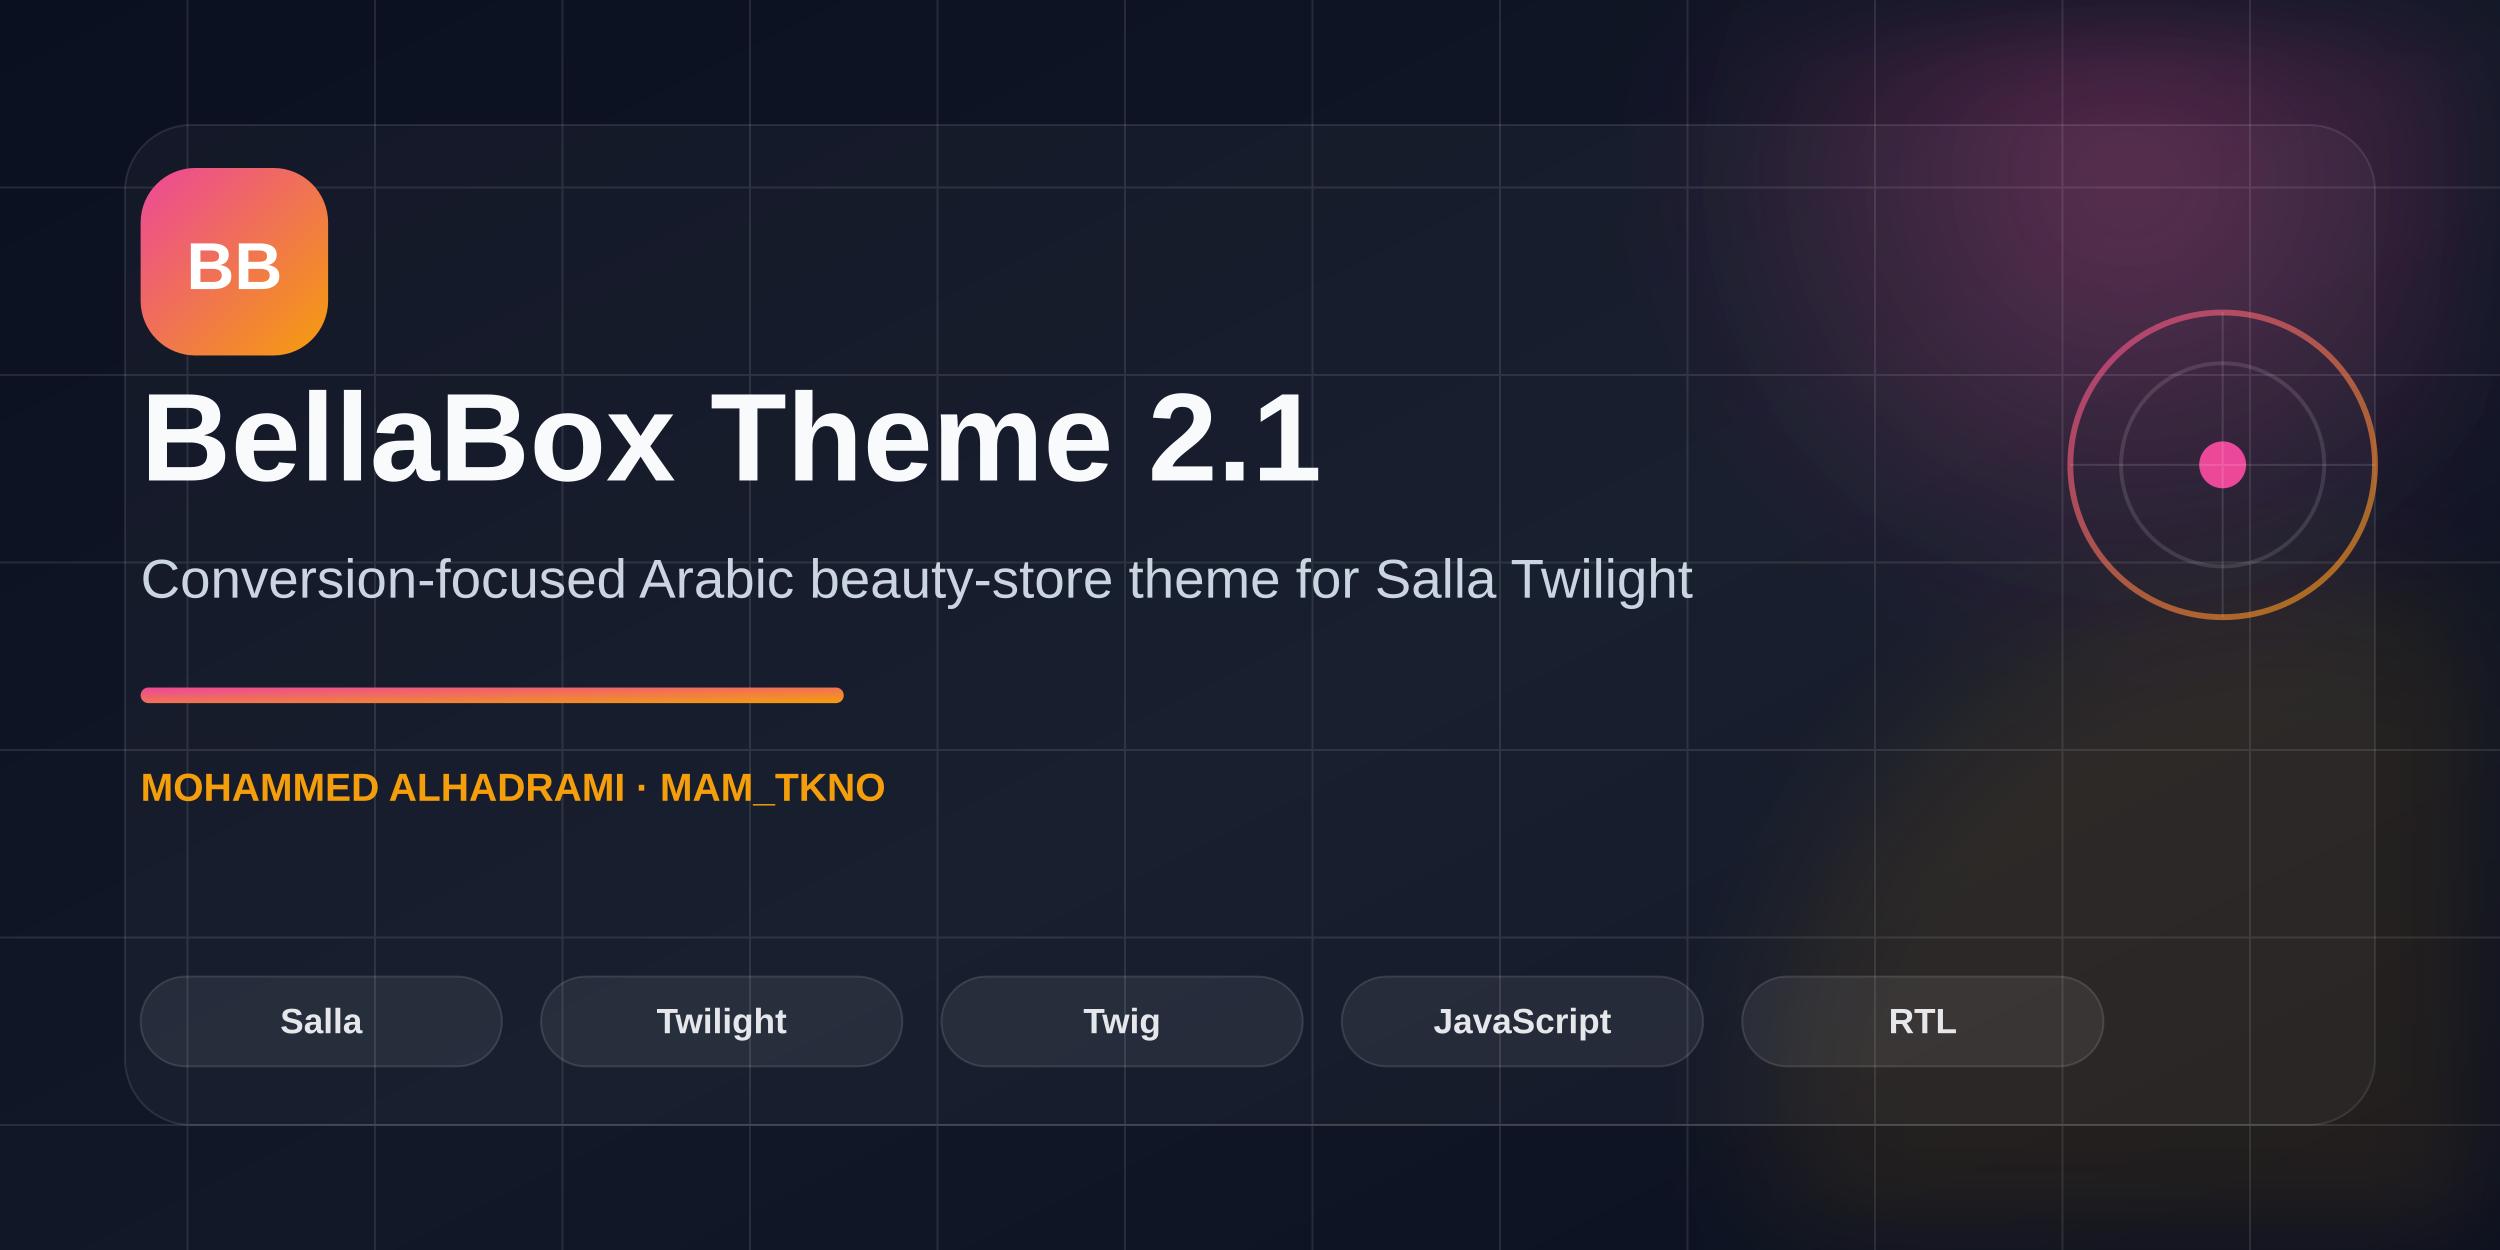
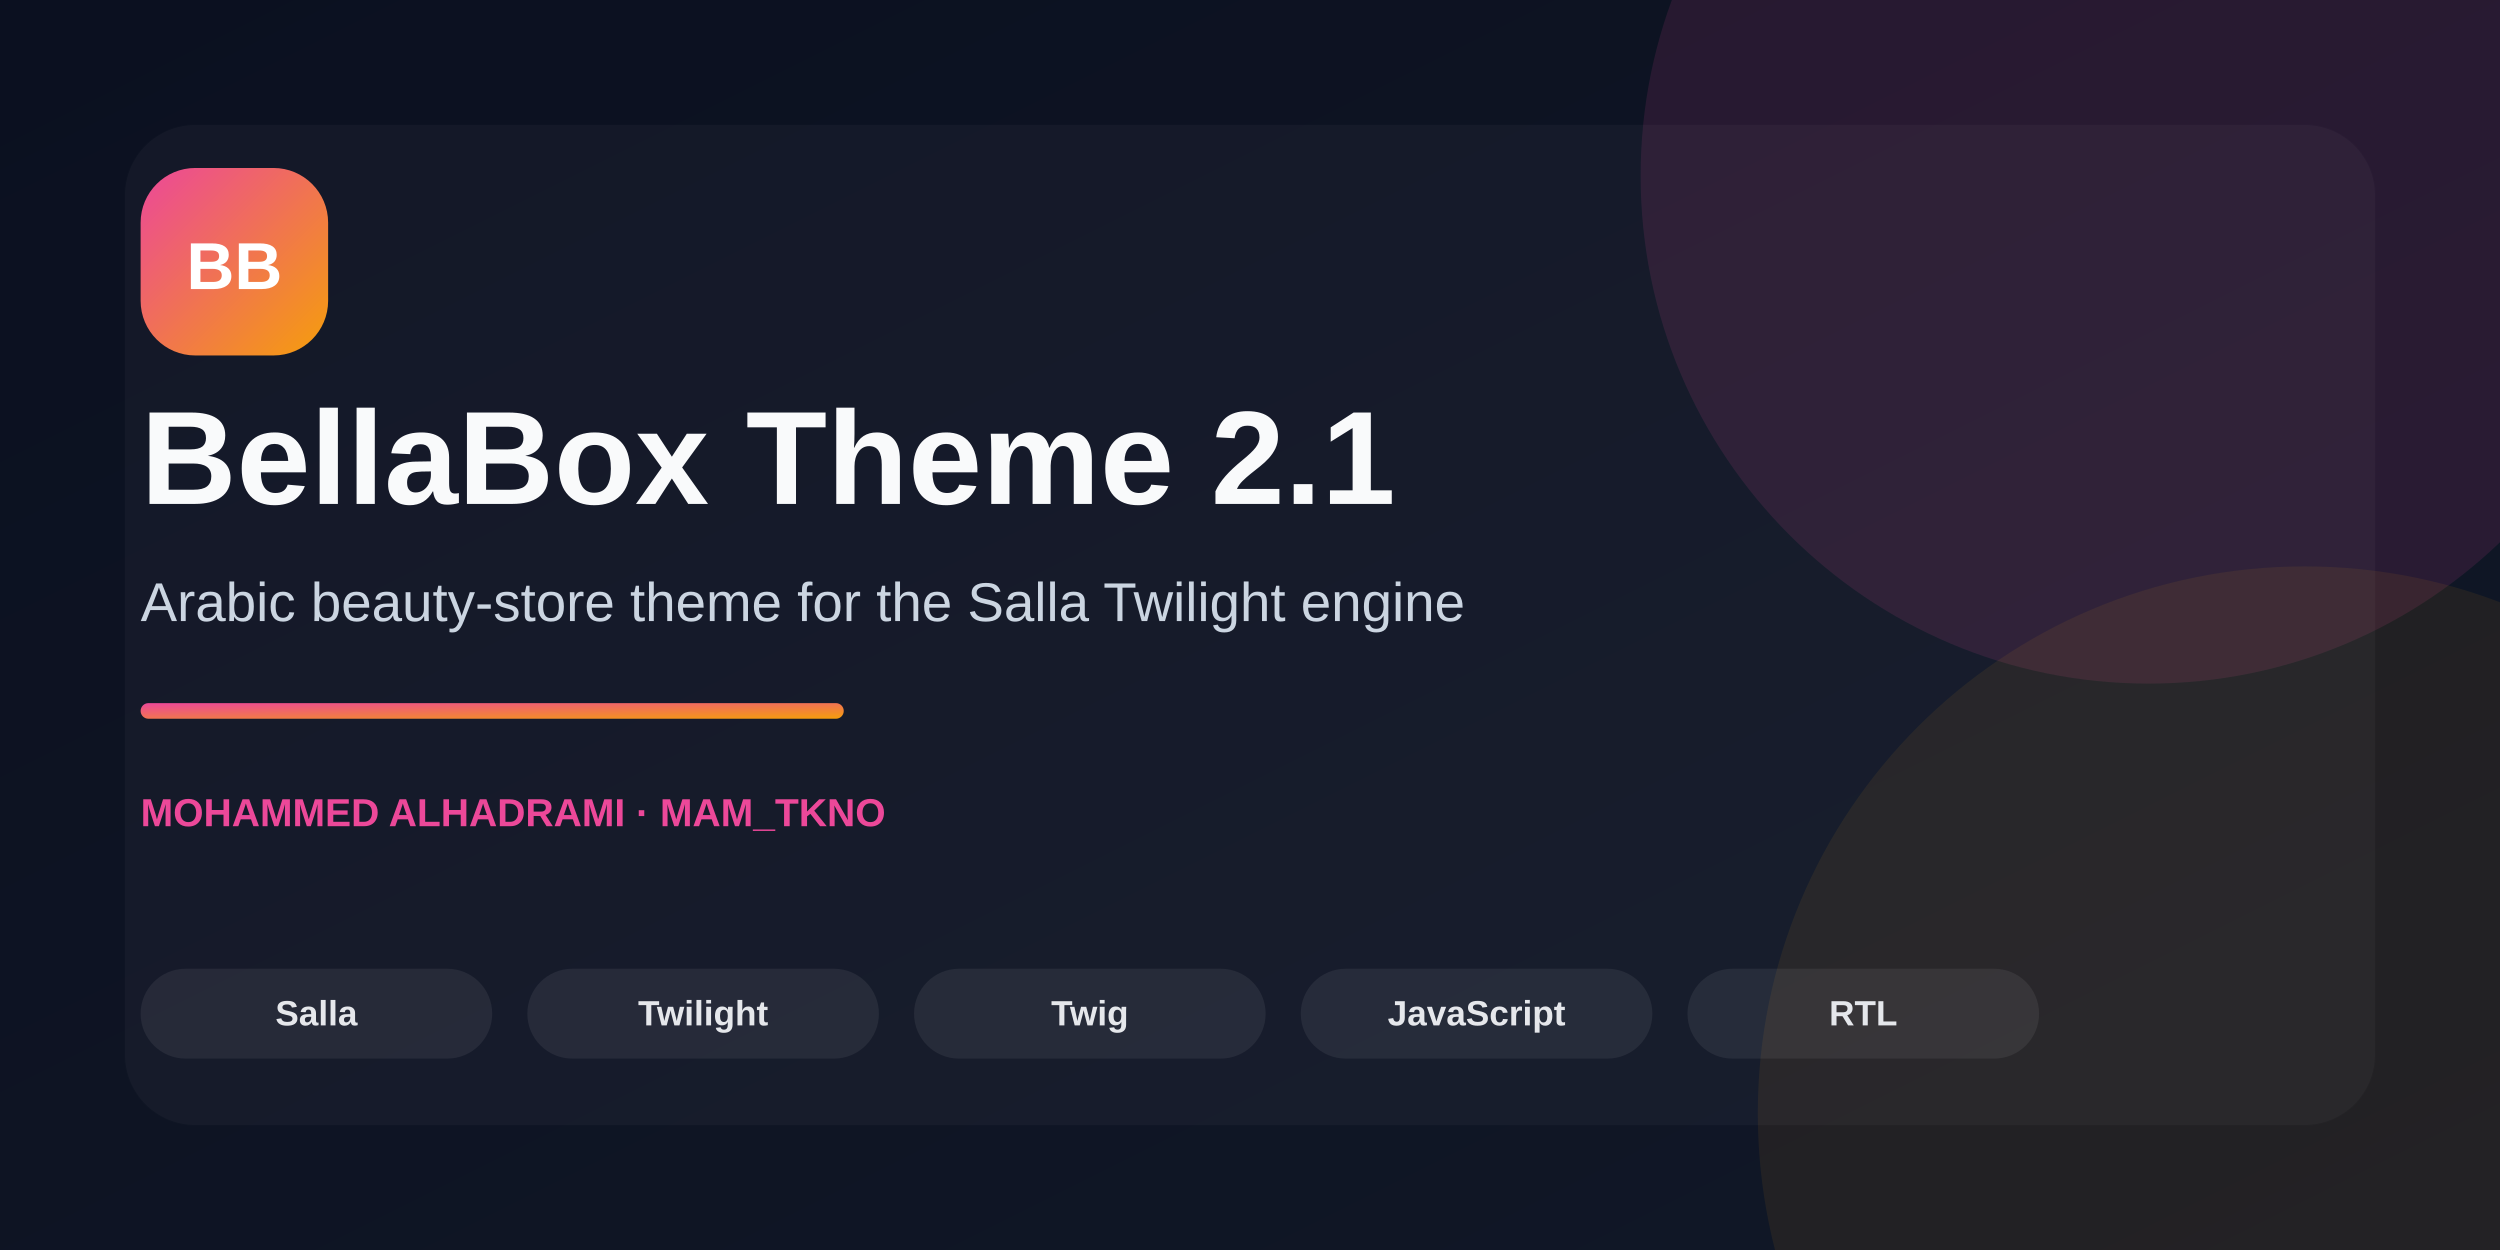
<svg xmlns="http://www.w3.org/2000/svg" width="1280" height="640" viewBox="0 0 1280 640">
  <defs>
    <linearGradient id="bg" x1="0" y1="0" x2="1" y2="1">
      <stop offset="0%" stop-color="#0B1020" />
-       <stop offset="55%" stop-color="#111827" />
-       <stop offset="100%" stop-color="#0B1020" />
+       <stop offset="100%" stop-color="#111827" />
    </linearGradient>
-     <linearGradient id="accent" x1="0" y1="0" x2="1" y2="1">
+     <linearGradient id="ac" x1="0" y1="0" x2="1" y2="1">
      <stop offset="0%" stop-color="#EC4899" />
      <stop offset="100%" stop-color="#F59E0B" />
    </linearGradient>
-     <radialGradient id="glow">
-       <stop offset="0%" stop-color="#EC4899" stop-opacity="0.34" />
-       <stop offset="100%" stop-color="#EC4899" stop-opacity="0" />
-     </radialGradient>
-     <filter id="blur">
-       <feGaussianBlur stdDeviation="34" />
-     </filter>
  </defs>
  <rect width="1280" height="640" fill="url(#bg)" />
-   <circle cx="1090" cy="90" r="240" fill="url(#glow)" filter="url(#blur)" />
-   <circle cx="1170" cy="560" r="260" fill="#F59E0B" fill-opacity="0.10" filter="url(#blur)" />
-   <g opacity="0.10" stroke="#FFFFFF">
-     <path d="M0 96H1280M0 192H1280M0 288H1280M0 384H1280M0 480H1280M0 576H1280" />
-     <path d="M96 0V640M192 0V640M288 0V640M384 0V640M480 0V640M576 0V640M672 0V640M768 0V640M864 0V640M960 0V640M1056 0V640M1152 0V640" />
-   </g>
-   <rect x="64" y="64" width="1152" height="512" rx="34" fill="#FFFFFF" fill-opacity="0.035" stroke="#FFFFFF" stroke-opacity="0.10" />
-   <g transform="translate(72,86)">
-     <rect width="96" height="96" rx="28" fill="url(#accent)" />
-     <text x="48" y="62" text-anchor="middle" font-family="Arial, Helvetica, sans-serif" font-size="34" font-weight="800" fill="#FFFFFF">BB</text>
-   </g>
-   <text x="72" y="246" font-family="Arial, Helvetica, sans-serif" font-size="64" font-weight="800" fill="#F9FAFB">BellaBox Theme 2.1</text>
-   <text x="72" y="306" font-family="Arial, Helvetica, sans-serif" font-size="28" font-weight="400" fill="#CBD5E1">Conversion-focused Arabic beauty-store theme for Salla Twilight</text>
-   <g transform="translate(72,352)">
-     <rect width="360" height="8" rx="4" fill="url(#accent)" />
-     <text y="58" font-family="Arial, Helvetica, sans-serif" font-size="20" font-weight="700" fill="#F59E0B">MOHAMMED ALHADRAMI · MAM_TKNO</text>
-   </g>
-   <g transform="translate(72,500)">
-     <rect width="185" height="46" rx="23" fill="#FFFFFF" fill-opacity="0.07" stroke="#FFFFFF" stroke-opacity="0.12" />
-     <text x="92.5" y="29" text-anchor="middle" font-family="Arial, Helvetica, sans-serif" font-size="18" font-weight="600" fill="#E5E7EB">Salla</text>
-   </g>
-   <g transform="translate(277,500)">
-     <rect width="185" height="46" rx="23" fill="#FFFFFF" fill-opacity="0.07" stroke="#FFFFFF" stroke-opacity="0.12" />
-     <text x="92.5" y="29" text-anchor="middle" font-family="Arial, Helvetica, sans-serif" font-size="18" font-weight="600" fill="#E5E7EB">Twilight</text>
-   </g>
-   <g transform="translate(482,500)">
-     <rect width="185" height="46" rx="23" fill="#FFFFFF" fill-opacity="0.07" stroke="#FFFFFF" stroke-opacity="0.12" />
-     <text x="92.5" y="29" text-anchor="middle" font-family="Arial, Helvetica, sans-serif" font-size="18" font-weight="600" fill="#E5E7EB">Twig</text>
-   </g>
-   <g transform="translate(687,500)">
-     <rect width="185" height="46" rx="23" fill="#FFFFFF" fill-opacity="0.07" stroke="#FFFFFF" stroke-opacity="0.12" />
-     <text x="92.5" y="29" text-anchor="middle" font-family="Arial, Helvetica, sans-serif" font-size="18" font-weight="600" fill="#E5E7EB">JavaScript</text>
-   </g>
-   <g transform="translate(892,500)">
-     <rect width="185" height="46" rx="23" fill="#FFFFFF" fill-opacity="0.07" stroke="#FFFFFF" stroke-opacity="0.12" />
-     <text x="92.5" y="29" text-anchor="middle" font-family="Arial, Helvetica, sans-serif" font-size="18" font-weight="600" fill="#E5E7EB">RTL</text>
-   </g>
-   <g transform="translate(1050,150)">
-     <circle cx="88" cy="88" r="78" fill="none" stroke="url(#accent)" stroke-width="3" opacity="0.65" />
-     <circle cx="88" cy="88" r="52" fill="none" stroke="#FFFFFF" stroke-opacity="0.12" stroke-width="2" />
-     <circle cx="88" cy="88" r="12" fill="#EC4899" />
-     <path d="M88 10V166M10 88H166" stroke="#FFFFFF" stroke-opacity="0.12" />
+   <circle cx="1100" cy="90" r="260" fill="#EC4899" opacity=".12" />
+   <circle cx="1180" cy="570" r="280" fill="#F59E0B" opacity=".08" />
+   <rect x="64" y="64" width="1152" height="512" rx="36" fill="#fff" opacity=".035" stroke="#fff" stroke-opacity=".12" />
+   <rect x="72" y="86" width="96" height="96" rx="28" fill="url(#ac)" />
+   <text x="120" y="148" text-anchor="middle" font-family="Arial,sans-serif" font-size="34" font-weight="800" fill="#fff">BB</text>
+   <text x="72" y="258" font-family="Arial,sans-serif" font-size="68" font-weight="800" fill="#F9FAFB">BellaBox Theme 2.1</text>
+   <text x="72" y="318" font-family="Arial,sans-serif" font-size="28" fill="#CBD5E1">Arabic beauty-store theme for the Salla Twilight engine</text>
+   <rect x="72" y="360" width="360" height="8" rx="4" fill="url(#ac)" />
+   <text x="72" y="423" font-family="Arial,sans-serif" font-size="20" font-weight="700" fill="#EC4899">MOHAMMED ALHADRAMI · MAM_TKNO</text>
+   <g font-family="Arial,sans-serif" font-size="18" font-weight="600" fill="#E5E7EB">
+     <rect x="72" y="496" width="180" height="46" rx="23" fill="#fff" opacity=".07" />
+     <text x="162" y="525" text-anchor="middle">Salla</text>
+     <rect x="270" y="496" width="180" height="46" rx="23" fill="#fff" opacity=".07" />
+     <text x="360" y="525" text-anchor="middle">Twilight</text>
+     <rect x="468" y="496" width="180" height="46" rx="23" fill="#fff" opacity=".07" />
+     <text x="558" y="525" text-anchor="middle">Twig</text>
+     <rect x="666" y="496" width="180" height="46" rx="23" fill="#fff" opacity=".07" />
+     <text x="756" y="525" text-anchor="middle">JavaScript</text>
+     <rect x="864" y="496" width="180" height="46" rx="23" fill="#fff" opacity=".07" />
+     <text x="954" y="525" text-anchor="middle">RTL</text>
  </g>
</svg>
